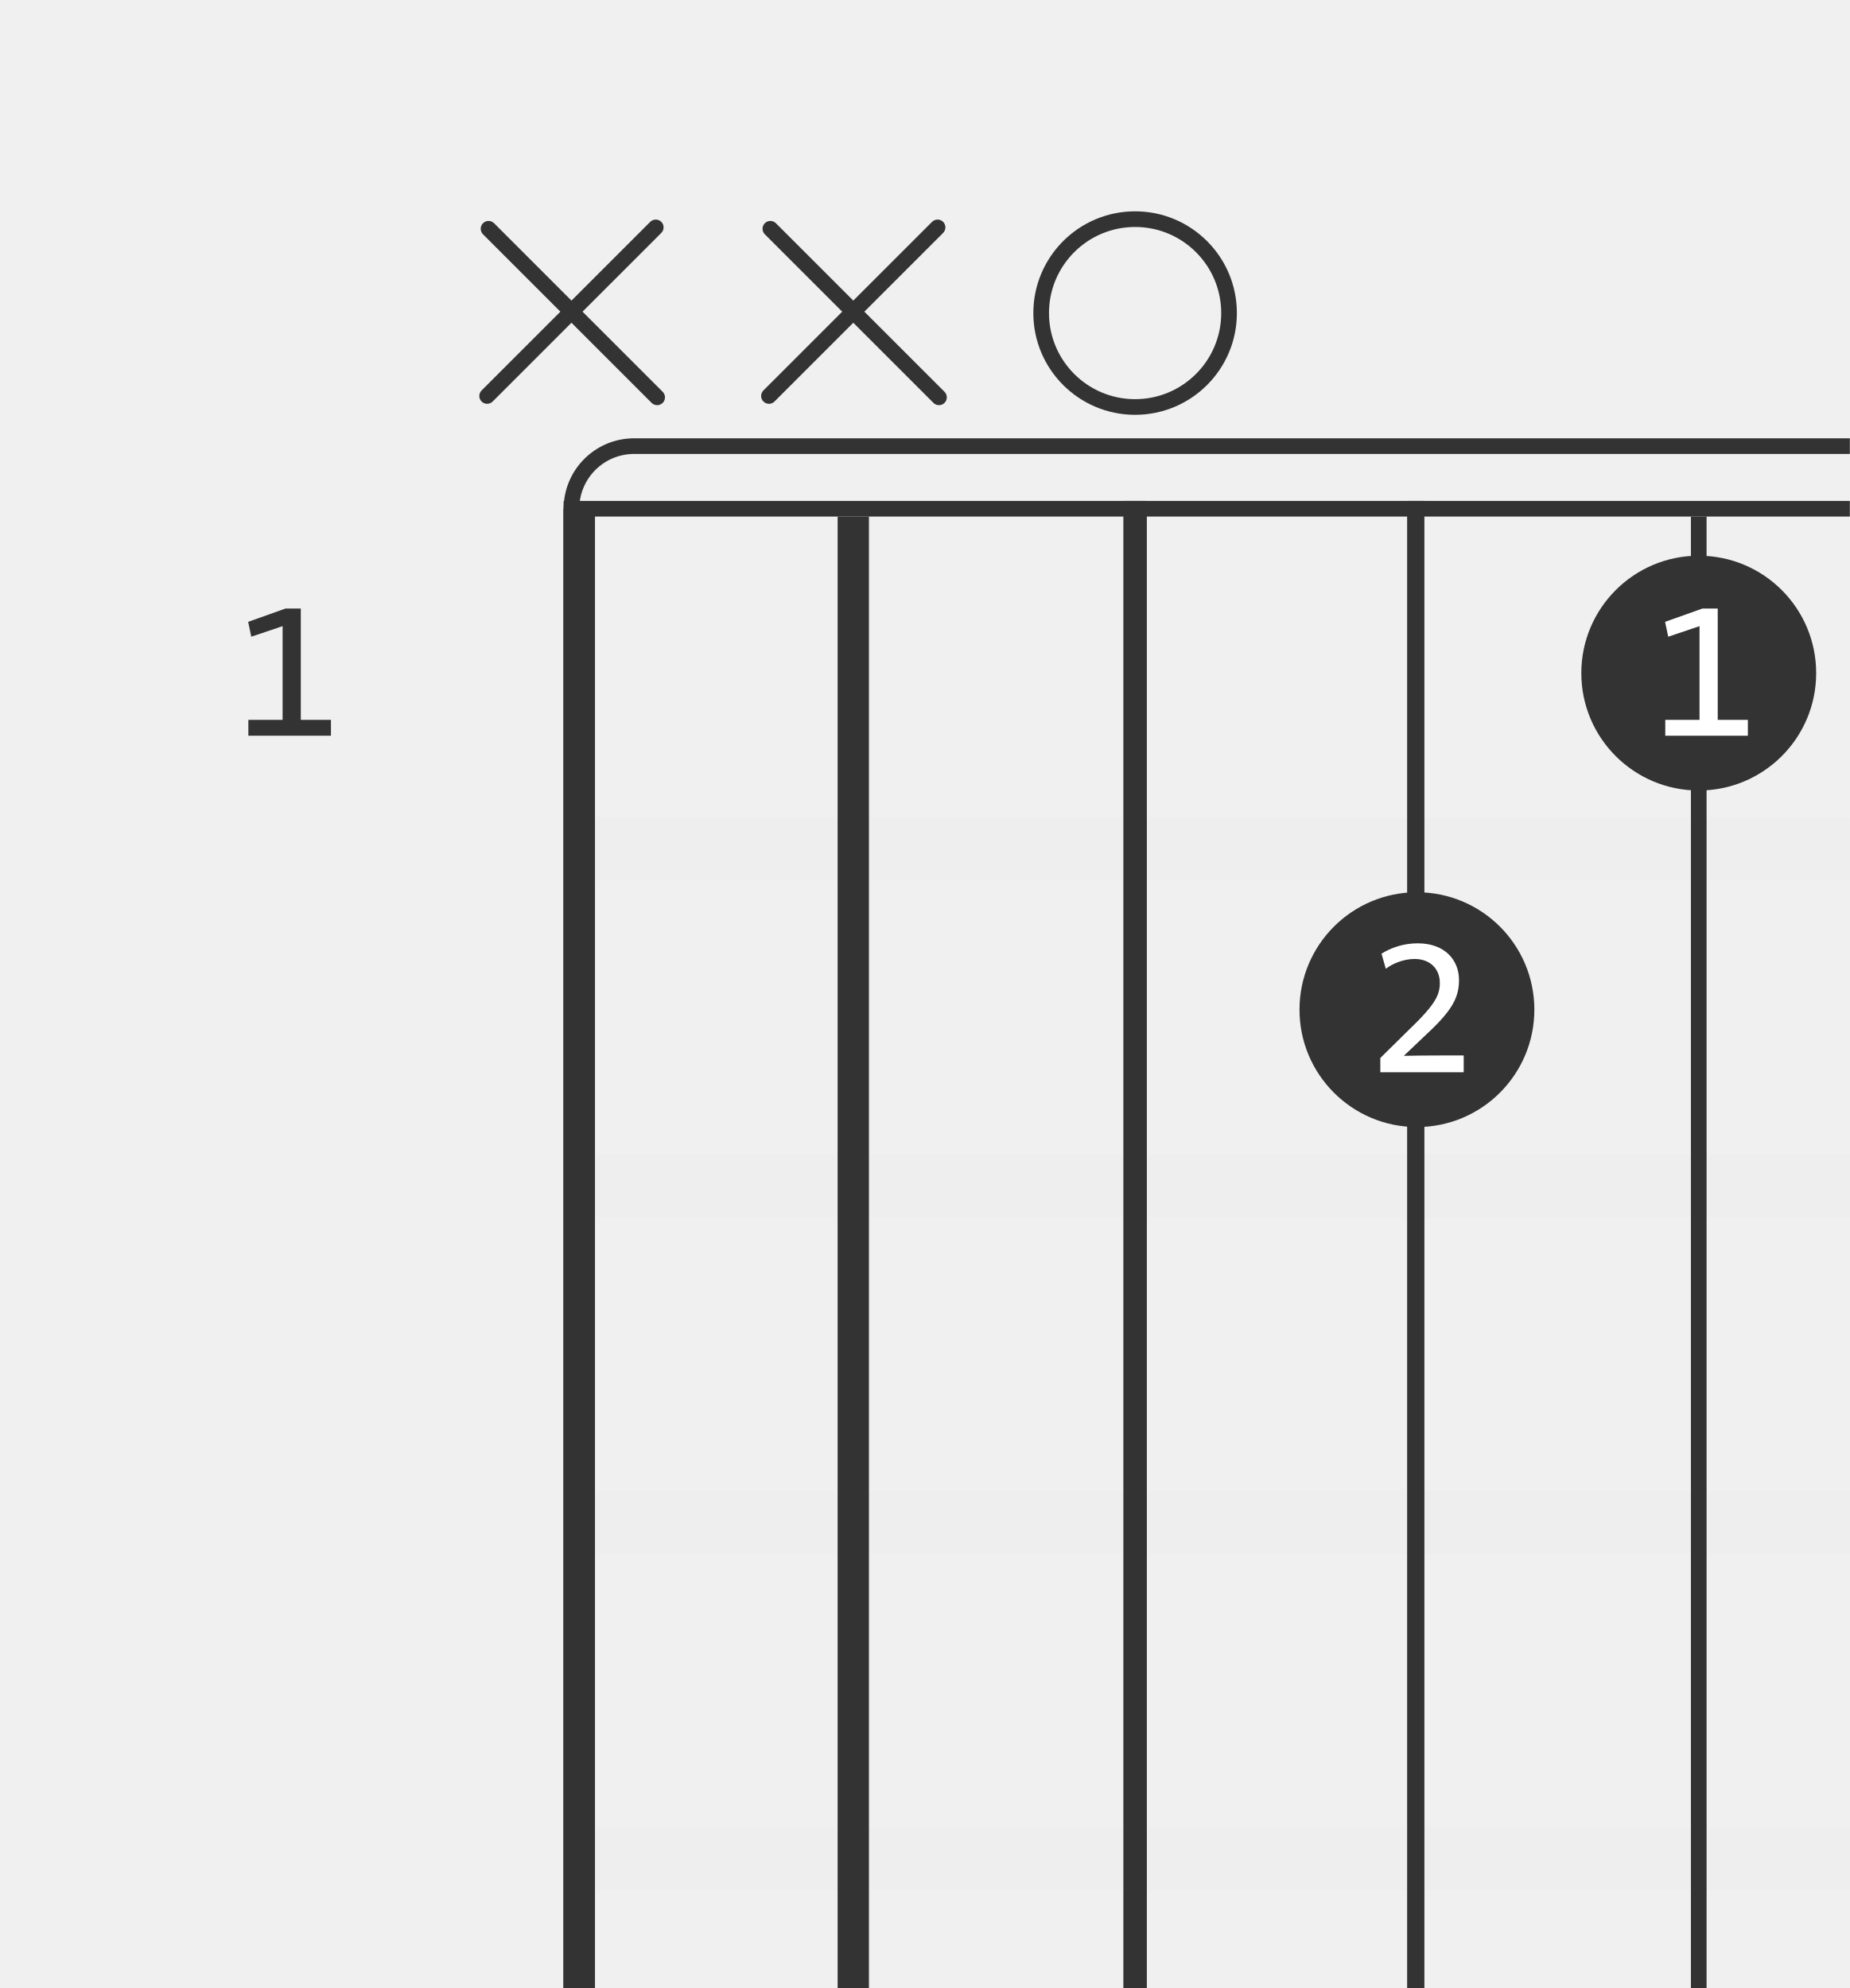
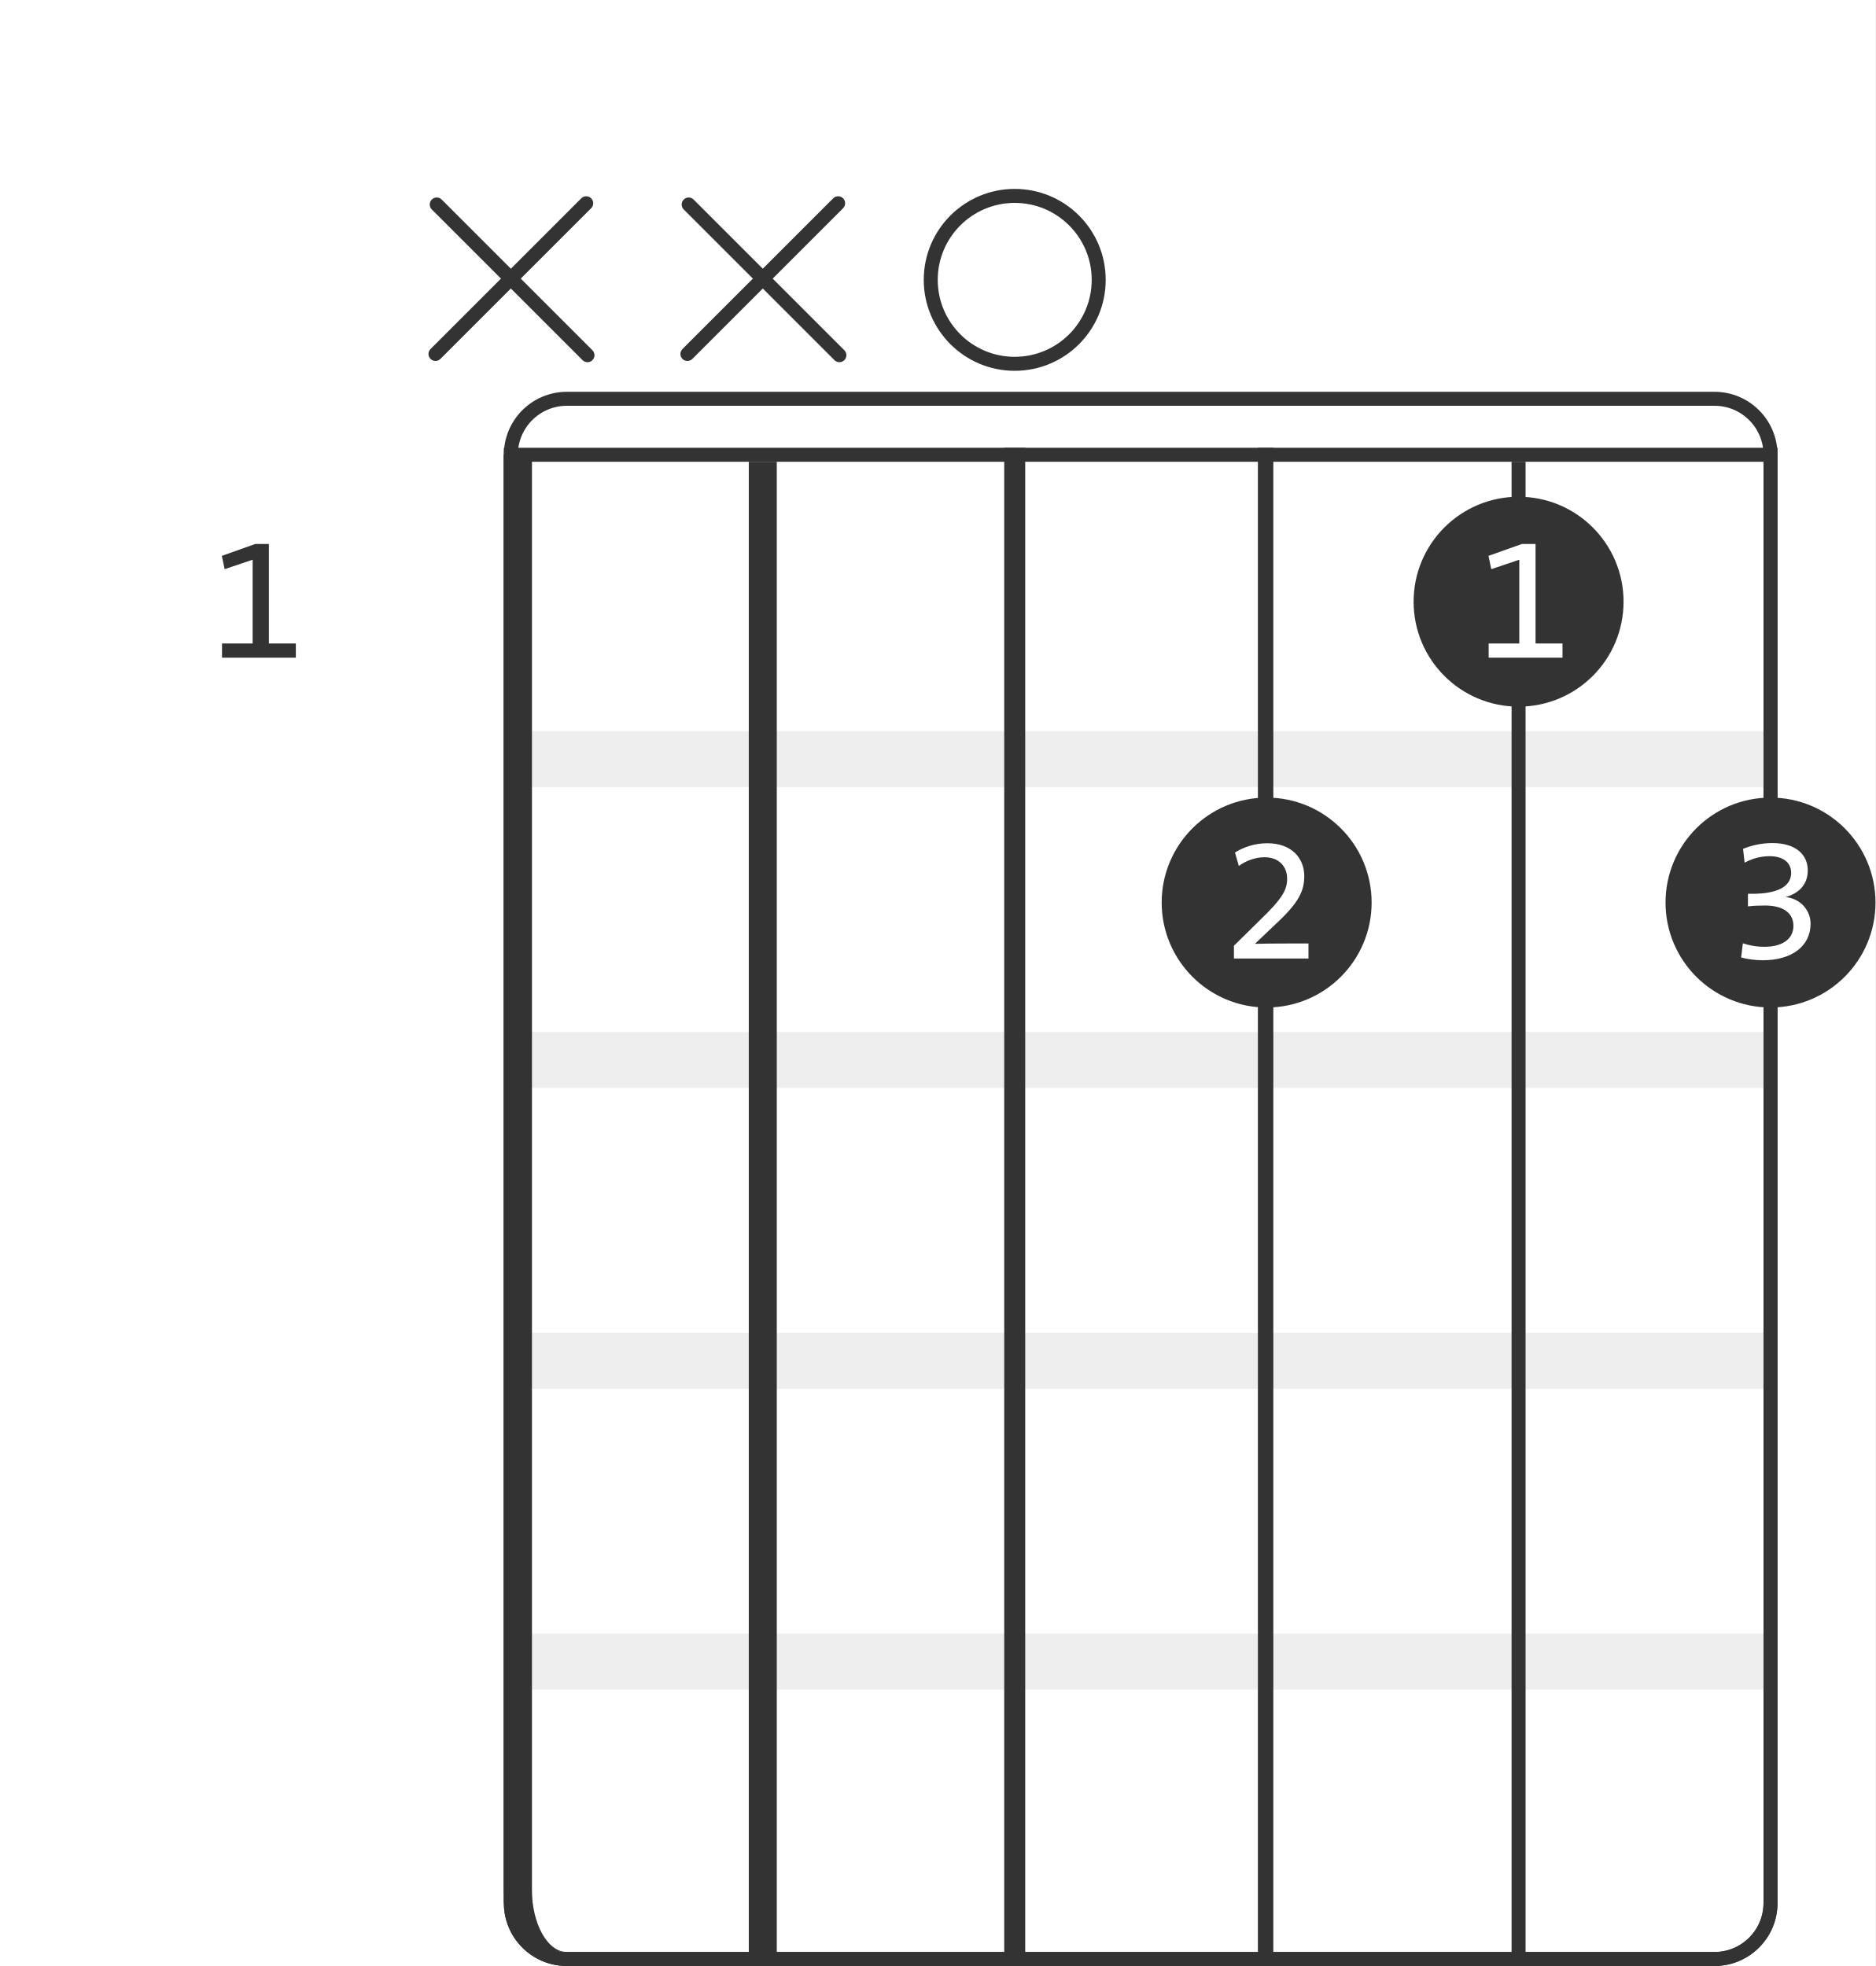
<svg xmlns="http://www.w3.org/2000/svg" xmlns:xlink="http://www.w3.org/1999/xlink" version="1.1">
  <defs>
    <symbol id="circle-1-black">
      <svg width="30" height="30" viewBox="0 0 30 30">
        <polygon fill="#333" points="21.275 23 10.725 23 10.725 20.975 15.1 20.975 15.1 9 11.1 10.35 10.7 8.45 15.475 6.75 17.425 6.75 17.425 20.975 21.275 20.975" />
      </svg>
    </symbol>
    <symbol id="circle-2-black">
      <svg width="30" height="30" viewBox="0 0 30 30">
        <path fill="#333" d="M10.975,17 L0.325,17 L0.325,15.175 L3.9,11.65 C7.35,8.35 7.925,7.15 7.925,5.575 C7.925,3.875 6.775,2.525 4.7,2.525 C3.225,2.525 1.85,3.15 1.025,3.775 L0.475,1.85 C1.7,1.075 3.3,0.525 5.1,0.525 C8.65,0.525 10.375,2.75 10.375,5.2 C10.375,7.325 9.625,8.975 6.375,12 L3.35,14.875 L3.35,14.9 C4.4,14.875 6.225,14.85 8.5,14.85 L10.975,14.85 L10.975,17 Z" transform="translate(10 6)" />
      </svg>
    </symbol>
    <symbol id="circle-3-black">
      <svg width="30" height="30" viewBox="0 0 30 30">
        <path fill="#333" d="M10.8,22.85 L11.05,20.825 C11.95,21.125 13,21.325 14.125,21.325 C16.85,21.325 18.275,20.1 18.275,18.325 C18.275,16.55 16.875,15.425 14.225,15.425 C13.325,15.425 12.625,15.45 11.775,15.55 L11.775,13.75 L12.35,13.75 C15.85,13.75 17.95,12.8 17.95,10.75 C17.95,9.275 16.775,8.375 14.875,8.375 C13.5,8.375 12.325,8.75 11.3,9.3 L11.075,7.325 C12.25,6.85 13.625,6.5 15.275,6.5 C18.625,6.5 20.325,8.175 20.325,10.4 C20.325,12.325 19.175,13.625 17.225,14.2 L17.2,14.225 C19.225,14.425 20.725,16.075 20.725,18.025 C20.725,21.225 18.05,23.25 13.9,23.25 C12.775,23.25 11.625,23.075 10.8,22.85 Z" />
      </svg>
    </symbol>
    <symbol id="circle-4-black">
      <svg width="30" height="30" viewBox="0 0 30 30">
        <path fill="#333" d="M20.575,19.25 L17.9,19.25 L17.9,23 L15.675,23 L15.675,19.25 L8.125,19.25 L7.95,17.425 L14.85,6.75 L17.9,6.75 L17.9,17.2 L20.575,17.2 L20.575,19.25 Z M15.7,17.2 L15.7,9 L15.675,9 L10.25,17.275 C11.75,17.2 14.7,17.2 15.7,17.2 Z" />
      </svg>
    </symbol>
    <symbol id="circle-5-black">
      <svg width="30" height="30" viewBox="0 0 30 30">
        <path fill="#333" d="M11,22.9 L11,20.825 C11.925,21.125 12.975,21.3 14.175,21.3 C16.85,21.3 18.325,19.975 18.325,17.95 C18.325,15.95 16.65,14.925 14.075,14.925 C13.025,14.925 12,15 11.35,15.125 L11.35,6.75 L20.15,6.75 L20.15,8.9 L13.45,8.9 L13.45,13.15 C13.875,13.125 14.45,13.1 14.825,13.1 C18.7,13.1 20.75,15.1 20.75,17.675 C20.75,21.025 18.05,23.225 14,23.225 C12.9,23.225 11.975,23.125 11,22.9 Z" />
      </svg>
    </symbol>
    <symbol id="circle-6-black">
      <svg width="30" height="30" viewBox="0 0 30 30">
        <path fill="#333" d="M19.951 6.6V8.575C19.451 8.5 18.951 8.45 18.301 8.45C14.976 8.45 13.226 10.375 12.601 13.675C12.551 13.925 12.476 14.35 12.401 14.9H12.426C13.226 13.525 14.726 12.775 16.451 12.775C19.701 12.775 21.501 14.875 21.501 17.525C21.501 20.975 19.251 23.25 15.851 23.25C12.326 23.25 10.176 20.75 10.176 16.4C10.176 9.45 13.626 6.525 18.476 6.525C19.001 6.525 19.601 6.55 19.951 6.6ZM19.201 17.9C19.201 15.975 18.101 14.65 15.976 14.65C13.876 14.65 12.651 16.325 12.651 17.725C12.651 19.75 13.826 21.4 16.051 21.4C18.051 21.4 19.201 19.95 19.201 17.9Z" />
      </svg>
    </symbol>
    <symbol id="circle-7-black">
      <svg width="30" height="30" viewBox="0 0 30 30">
        <path fill="#333" d="M21.25,6.75 L21.25,8.7 C18.725,13.4 16.45,18.75 15,23 L12.375,23 C14.025,18.475 16.275,13.275 18.65,8.9 C18.075,8.925 14.8,8.95 12.475,8.95 L10.275,8.95 L10.275,6.75 L21.25,6.75 Z" />
      </svg>
    </symbol>
    <symbol id="circle-8-black">
      <svg width="30" height="30" viewBox="0 0 30 30">
        <path fill="#333" d="M20.75,18.825 C20.75,21.55 18.3,23.25 15.1,23.25 C11.85,23.25 9.725,21.65 9.725,19.175 C9.725,17.1 11.375,15.85 13.2,14.8 C11.3,13.825 10.125,12.675 10.125,10.8 C10.125,8.325 12.25,6.5 15.375,6.5 C18.5,6.5 20.35,8.15 20.35,10.45 C20.35,12.325 18.925,13.475 17.25,14.475 C19.05,15.4 20.75,16.55 20.75,18.825 Z M18.05,10.65 C18.05,9.175 16.925,8.3 15.2,8.3 C13.45,8.3 12.45,9.35 12.45,10.6 C12.45,11.95 13.375,12.65 15.375,13.625 C16.825,12.8 18.05,11.975 18.05,10.65 Z M18.4,19.05 C18.4,17.275 16.825,16.475 15.075,15.675 C13.5,16.55 12.075,17.475 12.075,19 C12.075,20.4 13.225,21.4 15.325,21.4 C17.05,21.4 18.4,20.55 18.4,19.05 Z" />
      </svg>
    </symbol>
    <symbol id="circle-9-black">
      <svg width="30" height="30" viewBox="0 0 30 30">
        <path fill="#333" d="M10.9,23.05 L10.9,21.025 C11.6,21.2 12.4,21.275 13.15,21.275 C16.35,21.275 18.1,19.625 18.675,16.4 C18.75,15.925 18.8,15.625 18.9,15.2 L18.875,15.2 C18.075,16.35 16.7,17.05 14.975,17.05 C11.775,17.05 10,14.95 10,12.15 C10,8.725 12.35,6.5 15.6,6.5 C19,6.5 21.225,8.575 21.225,13.35 C21.225,20.45 17.725,23.225 12.9,23.225 C12.25,23.225 11.55,23.175 10.9,23.05 Z M18.725,12 C18.725,9.9 17.575,8.35 15.425,8.35 C13.45,8.35 12.275,9.875 12.275,11.8 C12.275,13.825 13.425,15.125 15.425,15.125 C17.55,15.125 18.725,13.7 18.725,12 Z" />
      </svg>
    </symbol>
    <symbol id="circle-0-black">
      <svg width="30" height="30" viewBox="0 0 30 30">
        <path fill="#333" d="M20.925,14.7 C20.925,20.925 18.05,23.25 15.1,23.25 C11.525,23.25 9.55,21.05 9.55,14.8 C9.55,9.1 12,6.5 15.4,6.5 C18.625,6.5 20.925,8.425 20.925,14.7 Z M18.5,14.85 C18.5,10.025 17.45,8.4 15.225,8.4 C13.375,8.4 11.975,10 11.975,14.65 C11.975,19.25 12.825,21.325 15.225,21.325 C17.275,21.325 18.5,19.25 18.5,14.85 Z" />
      </svg>
    </symbol>
    <symbol id="bar-middle">
      <svg width="36" height="30" viewBox="0 0 36 30">
        <rect width="36" height="30" fill="#333" fill-rule="evenodd" />
      </svg>
    </symbol>
    <symbol id="bar-end">
      <svg width="15" height="30" viewBox="0 0 15 30">
        <path fill="#333" fill-rule="evenodd" d="M15,0 C6.716,0 0,6.716 0,15 C0,23.284 6.716,30 15,30 L15,0 Z" />
      </svg>
    </symbol>
    <symbol id="circle-1">
      <svg width="30" height="30" viewBox="0 0 30 30">
        <g fill="none" fill-rule="evenodd">
          <circle cx="15" cy="15" r="15" fill="#333" />
          <polygon fill="#FFF" fill-rule="nonzero" points="21.275 23 10.725 23 10.725 20.975 15.1 20.975 15.1 9 11.1 10.35 10.7 8.45 15.475 6.75 17.425 6.75 17.425 20.975 21.275 20.975" />
        </g>
      </svg>
    </symbol>
    <symbol id="circle-2">
      <svg width="30" height="30" viewBox="0 0 30 30">
        <g fill="none" fill-rule="evenodd" transform="translate(0 -2)">
          <circle cx="15" cy="17" r="15" fill="#333" />
          <path fill="#FFF" fill-rule="nonzero" d="M20.975,25 L10.325,25 L10.325,23.175 L13.9,19.65 C17.35,16.35 17.925,15.15 17.925,13.575 C17.925,11.875 16.775,10.525 14.7,10.525 C13.225,10.525 11.85,11.15 11.025,11.775 L10.475,9.85 C11.7,9.075 13.3,8.525 15.1,8.525 C18.65,8.525 20.375,10.75 20.375,13.2 C20.375,15.325 19.625,16.975 16.375,20 L13.35,22.875 L13.35,22.9 C14.4,22.875 16.225,22.85 18.5,22.85 L20.975,22.85 L20.975,25 Z" />
        </g>
      </svg>
    </symbol>
    <symbol id="circle-3">
      <svg width="30" height="30" viewBox="0 0 30 30">
        <g fill="none" fill-rule="evenodd" transform="translate(0 -2)">
          <circle cx="15" cy="17" r="15" fill="#333" />
          <path fill="#FFF" fill-rule="nonzero" d="M10.8,24.85 L11.05,22.825 C11.95,23.125 13,23.325 14.125,23.325 C16.85,23.325 18.275,22.1 18.275,20.325 C18.275,18.55 16.875,17.425 14.225,17.425 C13.325,17.425 12.625,17.45 11.775,17.55 L11.775,15.75 L12.35,15.75 C15.85,15.75 17.95,14.8 17.95,12.75 C17.95,11.275 16.775,10.375 14.875,10.375 C13.5,10.375 12.325,10.75 11.3,11.3 L11.075,9.325 C12.25,8.85 13.625,8.5 15.275,8.5 C18.625,8.5 20.325,10.175 20.325,12.4 C20.325,14.325 19.175,15.625 17.225,16.2 L17.2,16.225 C19.225,16.425 20.725,18.075 20.725,20.025 C20.725,23.225 18.05,25.25 13.9,25.25 C12.775,25.25 11.625,25.075 10.8,24.85 Z" />
        </g>
      </svg>
    </symbol>
    <symbol id="circle-4">
      <svg width="30" height="30" viewBox="0 0 30 30">
        <g fill="none" fill-rule="evenodd" transform="translate(0 -2)">
          <circle cx="15" cy="17" r="15" fill="#333" />
          <path fill="#FFF" fill-rule="nonzero" d="M20.575,21.25 L17.9,21.25 L17.9,25 L15.675,25 L15.675,21.25 L8.125,21.25 L7.95,19.425 L14.85,8.75 L17.9,8.75 L17.9,19.2 L20.575,19.2 L20.575,21.25 Z M15.7,19.2 L15.7,11 L15.675,11 L10.25,19.275 C11.75,19.2 14.7,19.2 15.7,19.2 Z" />
        </g>
      </svg>
    </symbol>
    <symbol id="grid-guitar-2">
      <svg width="182" height="225" viewBox="0 0 182 209" fill="none">
        <path d="M1 48.5H180V40.5H1V48.5Z" fill="#EEEEEE" />
        <path d="M1 91.5H180V83.5H1V91.5Z" fill="#EEEEEE" />
        <path d="M1 134.5H180V126.5H1V134.5Z" fill="#EEEEEE" />
        <path d="M1 177.5H180V169.5H1V177.5Z" fill="#EEEEEE" />
        <rect x="1" y="1" width="180" height="215" rx="8" stroke="#333333" stroke-width="2" />
        <path fill-rule="evenodd" clip-rule="evenodd" d="M39 2L39 216L35 216L35 2L39 2Z" fill="#333333" />
        <path fill-rule="evenodd" clip-rule="evenodd" d="M74.5 6.47666e-06L74.5 216L71.5 216L71.5 6.61612e-06L74.5 6.47666e-06Z" fill="#333333" />
        <path fill-rule="evenodd" clip-rule="evenodd" d="M109.954 6.51366e-06L109.954 216L107.75 216L107.75 6.61612e-06L109.954 6.51366e-06Z" fill="#333333" />
        <path fill-rule="evenodd" clip-rule="evenodd" d="M146 2L146 216L144 216L144 2L146 2Z" fill="#333333" />
        <path d="M0 11C0 6.029 4.029 2 9 2C6.239 2 4 6.029 4 11V206C4 210.971 6.239 215 9 215C4.029 215 0 210.971 0 206V11Z" fill="#333333" />
      </svg>
    </symbol>
    <symbol id="grid-guitar-1">
      <svg width="182" height="225" viewBox="0 0 182 225" fill="none">
        <path d="M1 56.5H180V48.5H1V56.5Z" fill="#EEEEEE" />
        <path d="M1 99.5H180V91.5H1V99.5Z" fill="#EEEEEE" />
        <path d="M1 142.5H180V134.5H1V142.5Z" fill="#EEEEEE" />
        <path d="M1 185.5H180V177.5H1V185.5Z" fill="#EEEEEE" />
        <rect x="1" y="1" width="180" height="223" rx="8" stroke="#333333" stroke-width="2" />
        <path d="M1 9H181V216C181 220.418 177.418 224 173 224H9C4.582 224 1 220.418 1 216V9Z" stroke="#333333" stroke-width="2" />
        <path fill-rule="evenodd" clip-rule="evenodd" d="M39 10L39 224L35 224L35 10L39 10Z" fill="#333333" />
        <path fill-rule="evenodd" clip-rule="evenodd" d="M4 9L4 216L0 216L9.04826e-06 9L4 9Z" fill="#333333" />
        <path fill-rule="evenodd" clip-rule="evenodd" d="M74.5 8L74.5 224L71.5 224L71.5 8L74.5 8Z" fill="#333333" />
        <path fill-rule="evenodd" clip-rule="evenodd" d="M109.954 8L109.954 224L107.75 224L107.75 8L109.954 8Z" fill="#333333" />
        <path fill-rule="evenodd" clip-rule="evenodd" d="M146 10L146 224L144 224L144 10L146 10Z" fill="#333333" />
        <path d="M0 9H4V214C4 218.971 6.239 223 9 223C4.029 223 0 218.971 0 214V9Z" fill="#333333" />
      </svg>
    </symbol>
    <symbol id="o">
      <svg width="30" height="30" viewBox="0 0 30 30">
        <path fill="#333" d="M15,28 C22.18,28 28,22.18 28,15 C28,7.82 22.18,2 15,2 C7.82,2 2,7.82 2,15 C2,22.18 7.82,28 15,28 Z M15,26 C8.925,26 4,21.075 4,15 C4,8.925 8.925,4 15,4 C21.075,4 26,8.925 26,15 C26,21.075 21.075,26 15,26 Z" />
      </svg>
    </symbol>
    <symbol id="x">
      <svg width="30" height="30" viewBox="0 0 30 30">
        <g fill="#333" transform="translate(4 4)">
          <path d="M-0.479,0.76 L21.061,22.3 C21.452,22.69 22.085,22.69 22.475,22.3 C22.866,21.909 22.866,21.276 22.475,20.885 L0.936,-0.654 C0.545,-1.045 -0.088,-1.045 -0.479,-0.654 C-0.869,-0.264 -0.869,0.37 -0.479,0.76 Z" transform="rotate(-90 10.998 10.823)" />
          <path d="M-0.3,0.936 L21.24,22.475 C21.63,22.866 22.264,22.866 22.654,22.475 C23.045,22.085 23.045,21.452 22.654,21.061 L1.115,-0.479 C0.724,-0.869 0.091,-0.869 -0.3,-0.479 C-0.69,-0.088 -0.69,0.545 -0.3,0.936 Z" />
        </g>
      </svg>
    </symbol>
  </defs>
  <symbol id="chord">
+     <rect width="100%" height="100%" fill="white" />
    <svg width="326" height="281" version="1.1">
      <use x="72" y="56" width="182" height="225" xlink:href="#grid-guitar-1" />
      <use x="21" y="71" width="30" height="30" xlink:href="#circle-1-black" />
      <use x="58" y="25" width="30" height="30" xlink:href="#x" />
      <use x="94" y="25" width="30" height="30" xlink:href="#x" />
      <use x="130" y="25" width="30" height="30" xlink:href="#o" />
      <use x="166" y="114" width="30" height="30" xlink:href="#circle-2" />
      <use x="202" y="71" width="30" height="30" xlink:href="#circle-1" />
      <use x="238" y="114" width="30" height="30" xlink:href="#circle-3" />
    </svg>
  </symbol>
  <use xlink:href="#chord" />
</svg>
